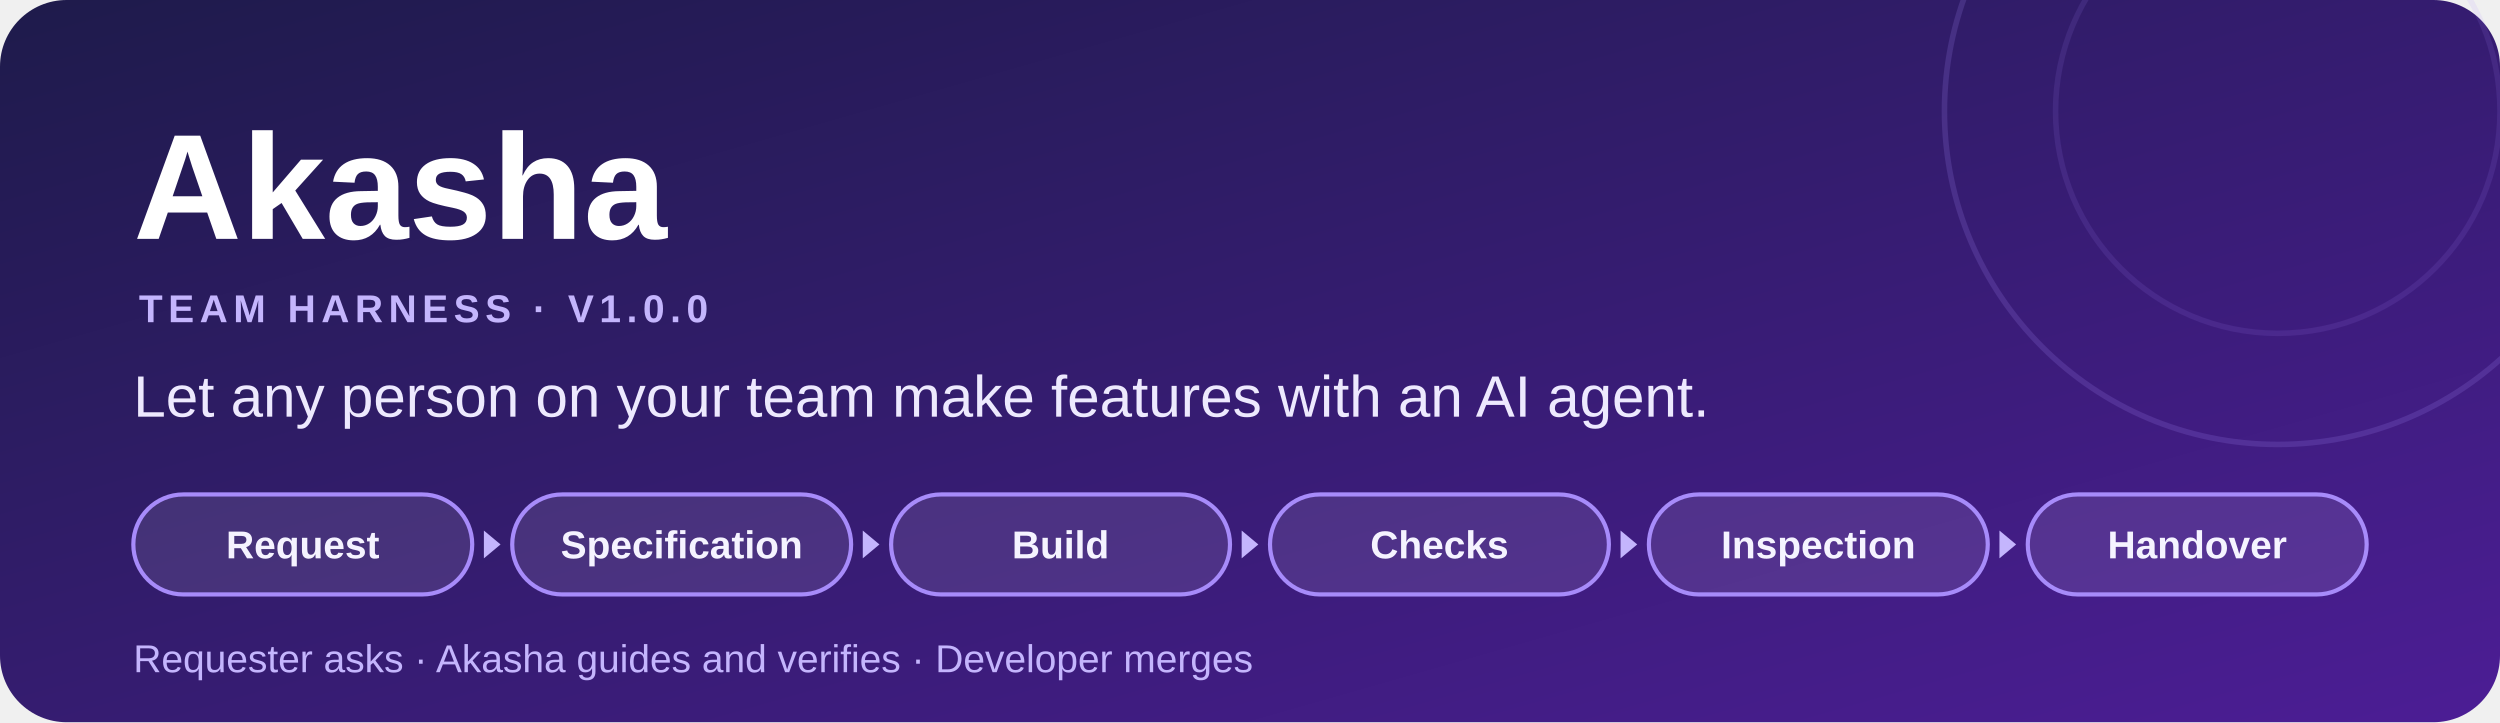
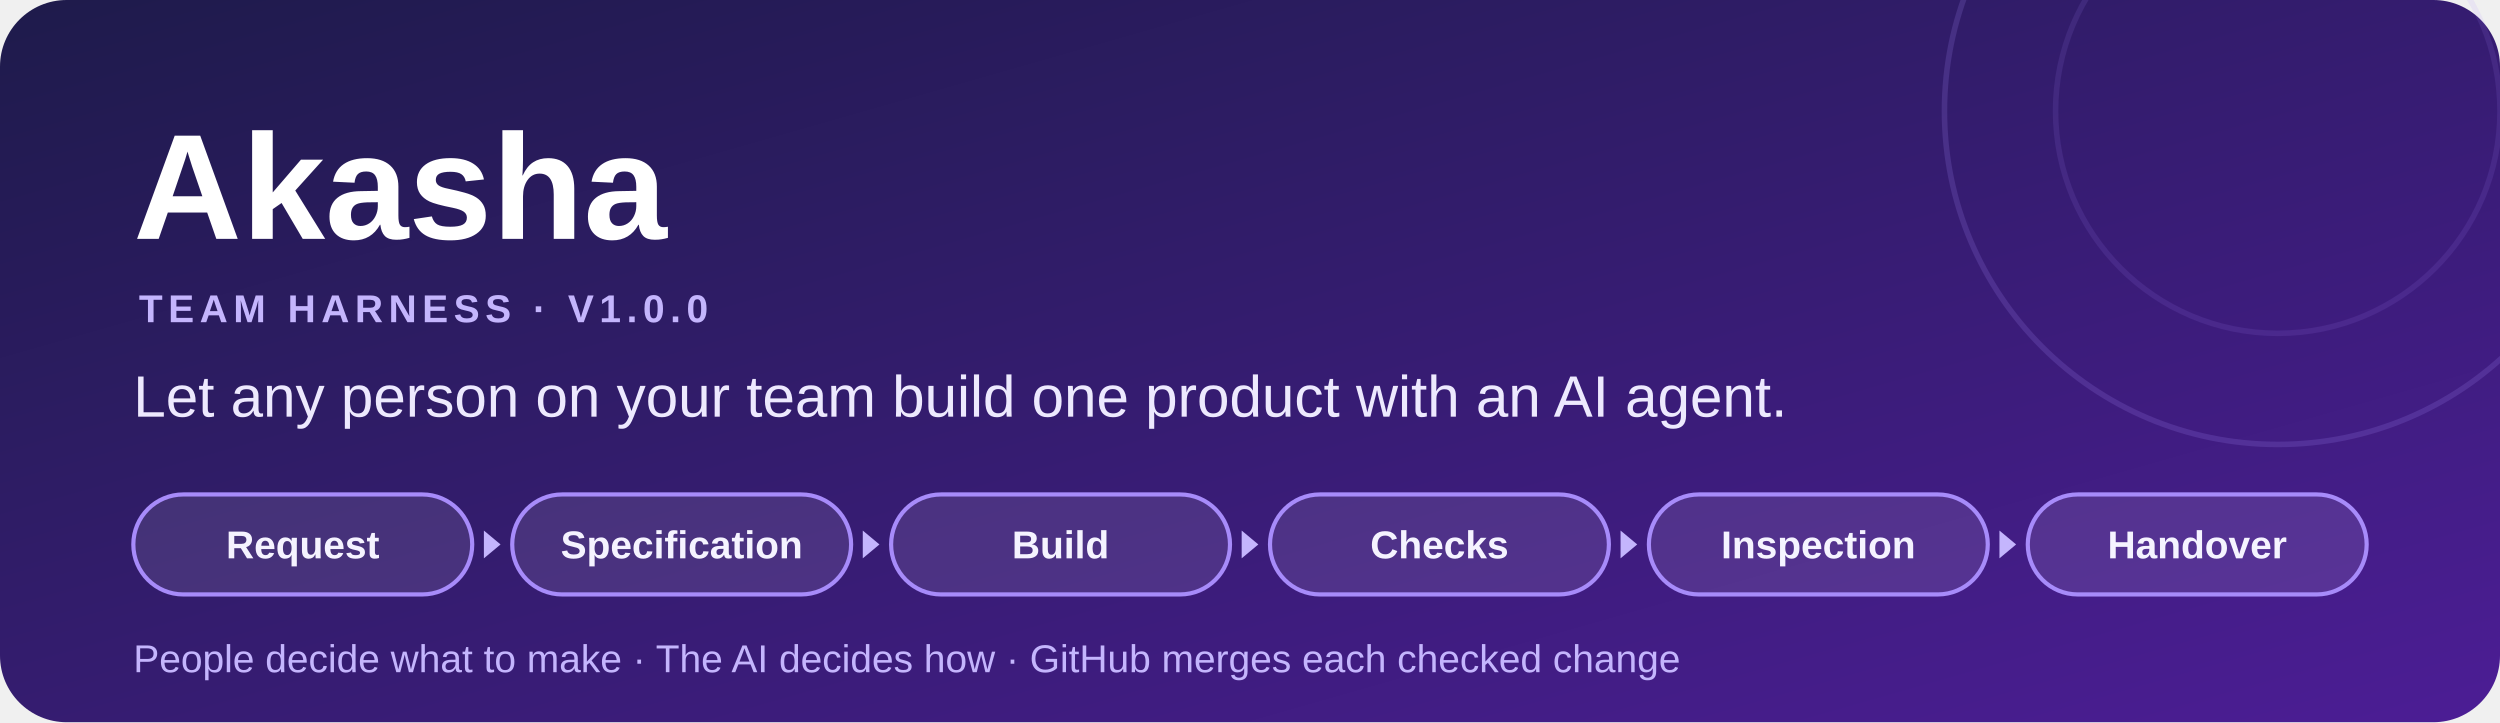
<svg xmlns="http://www.w3.org/2000/svg" width="900" height="260" viewBox="0 0 900 260" role="img" aria-labelledby="title desc">
  <defs>
    <linearGradient id="background" x1="0" y1="0" x2="1" y2="1">
      <stop offset="0" stop-color="#1e1b4b" />
      <stop offset="1" stop-color="#4c1d95" />
    </linearGradient>
  </defs>
  <rect width="900" height="260" rx="24" fill="url(#background)" />
  <circle cx="820" cy="40" r="120" fill="none" stroke="#a78bfa" stroke-opacity="0.18" stroke-width="2" />
  <circle cx="820" cy="40" r="80" fill="none" stroke="#a78bfa" stroke-opacity="0.12" stroke-width="2" />
  <g font-family="'Segoe UI', 'Helvetica Neue', Arial, sans-serif">
    <text x="48" y="86" font-size="54" font-weight="700" fill="#ffffff">Akasha</text>
    <text x="50" y="116" font-size="14" font-weight="600" letter-spacing="2" fill="#c4b5fd">TEAM HARNESS · V1.0.0</text>
-     <text x="48" y="150" font-size="21" fill="#ede9fe">Let any person on your team make features with an AI agent.</text>
+     <text x="48" y="150" font-size="21" fill="#ede9fe">Let any person on your team build one product with an AI agent.</text>
    <g fill="#ffffff" fill-opacity="0.1" stroke="#a78bfa" stroke-width="1.5">
      <rect x="48" y="178" width="122" height="36" rx="18" />
      <rect x="184.4" y="178" width="122" height="36" rx="18" />
      <rect x="320.8" y="178" width="122" height="36" rx="18" />
      <rect x="457.2" y="178" width="122" height="36" rx="18" />
      <rect x="593.6" y="178" width="122" height="36" rx="18" />
      <rect x="730" y="178" width="122" height="36" rx="18" />
    </g>
    <g fill="#c4b5fd">
      <path d="M174.2 191 L180.2 196 L174.2 201 Z" />
      <path d="M310.6 191 L316.6 196 L310.6 201 Z" />
      <path d="M447 191 L453 196 L447 201 Z" />
      <path d="M583.4 191 L589.4 196 L583.4 201 Z" />
      <path d="M719.8 191 L725.8 196 L719.8 201 Z" />
    </g>
    <g font-size="14" font-weight="600" fill="#f5f3ff" text-anchor="middle">
      <text x="109" y="201">Request</text>
      <text x="245.4" y="201">Specification</text>
      <text x="381.8" y="201">Build</text>
      <text x="518.2" y="201">Checks</text>
      <text x="654.6" y="201">Inspection</text>
      <text x="791" y="201">Handover</text>
    </g>
-     <text x="48" y="242" font-size="14" fill="#c4b5fd">Requester asks · Akasha guides and verifies · Developer merges</text>
+     <text x="48" y="242" font-size="14" fill="#c4b5fd">People decide what to make · The AI decides how · GitHub merges each checked change</text>
  </g>
</svg>
